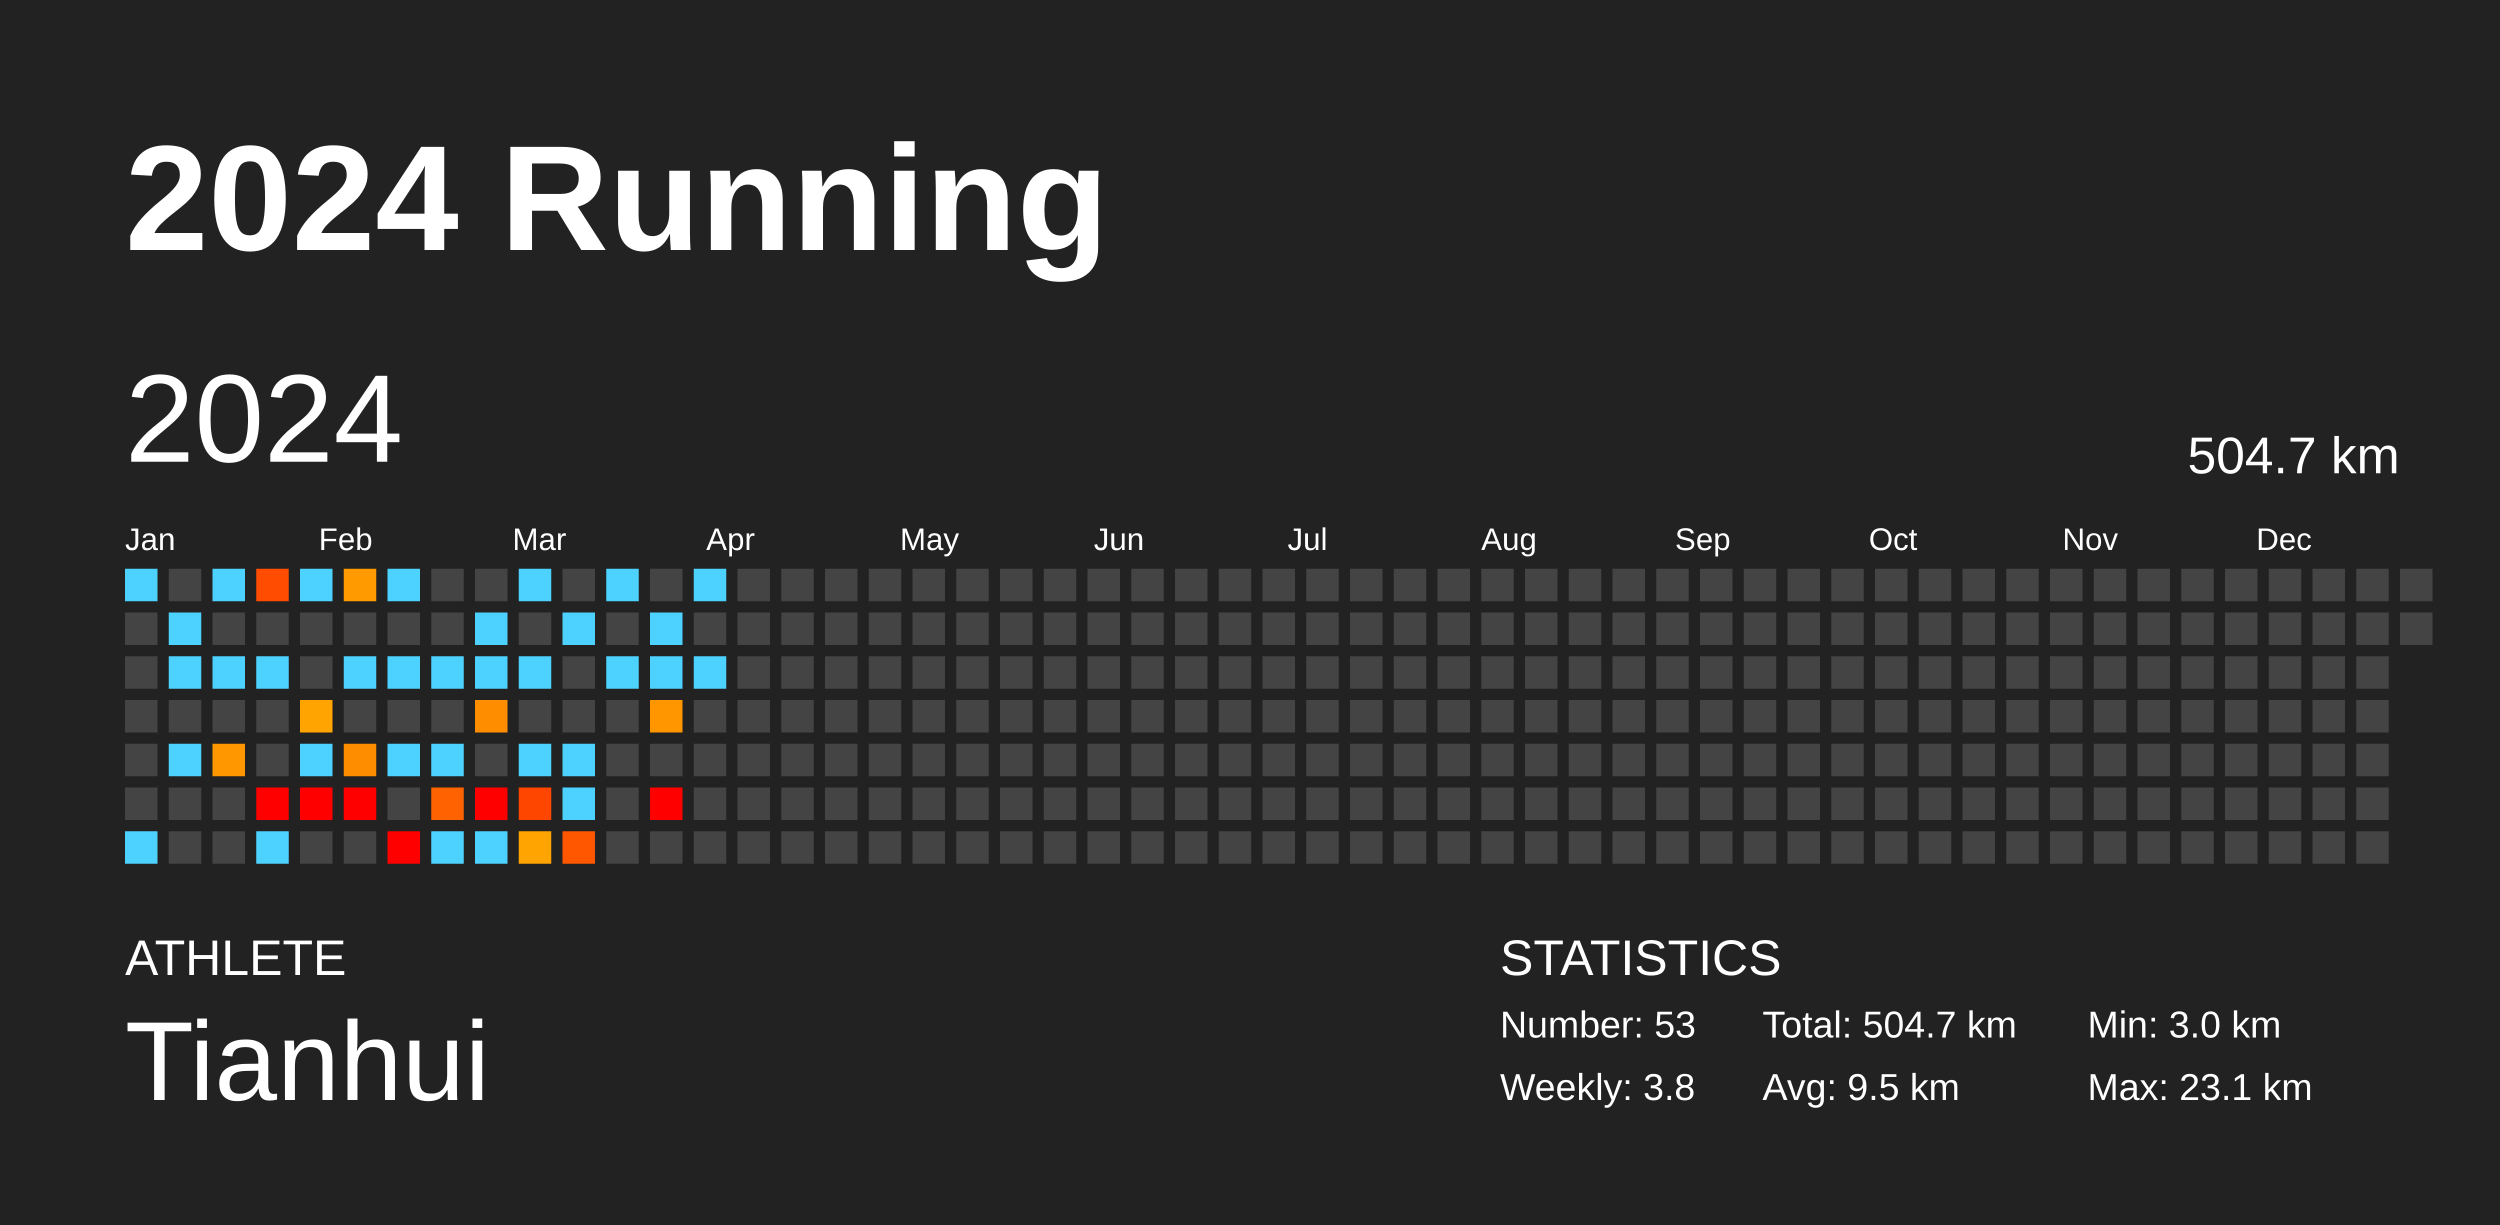
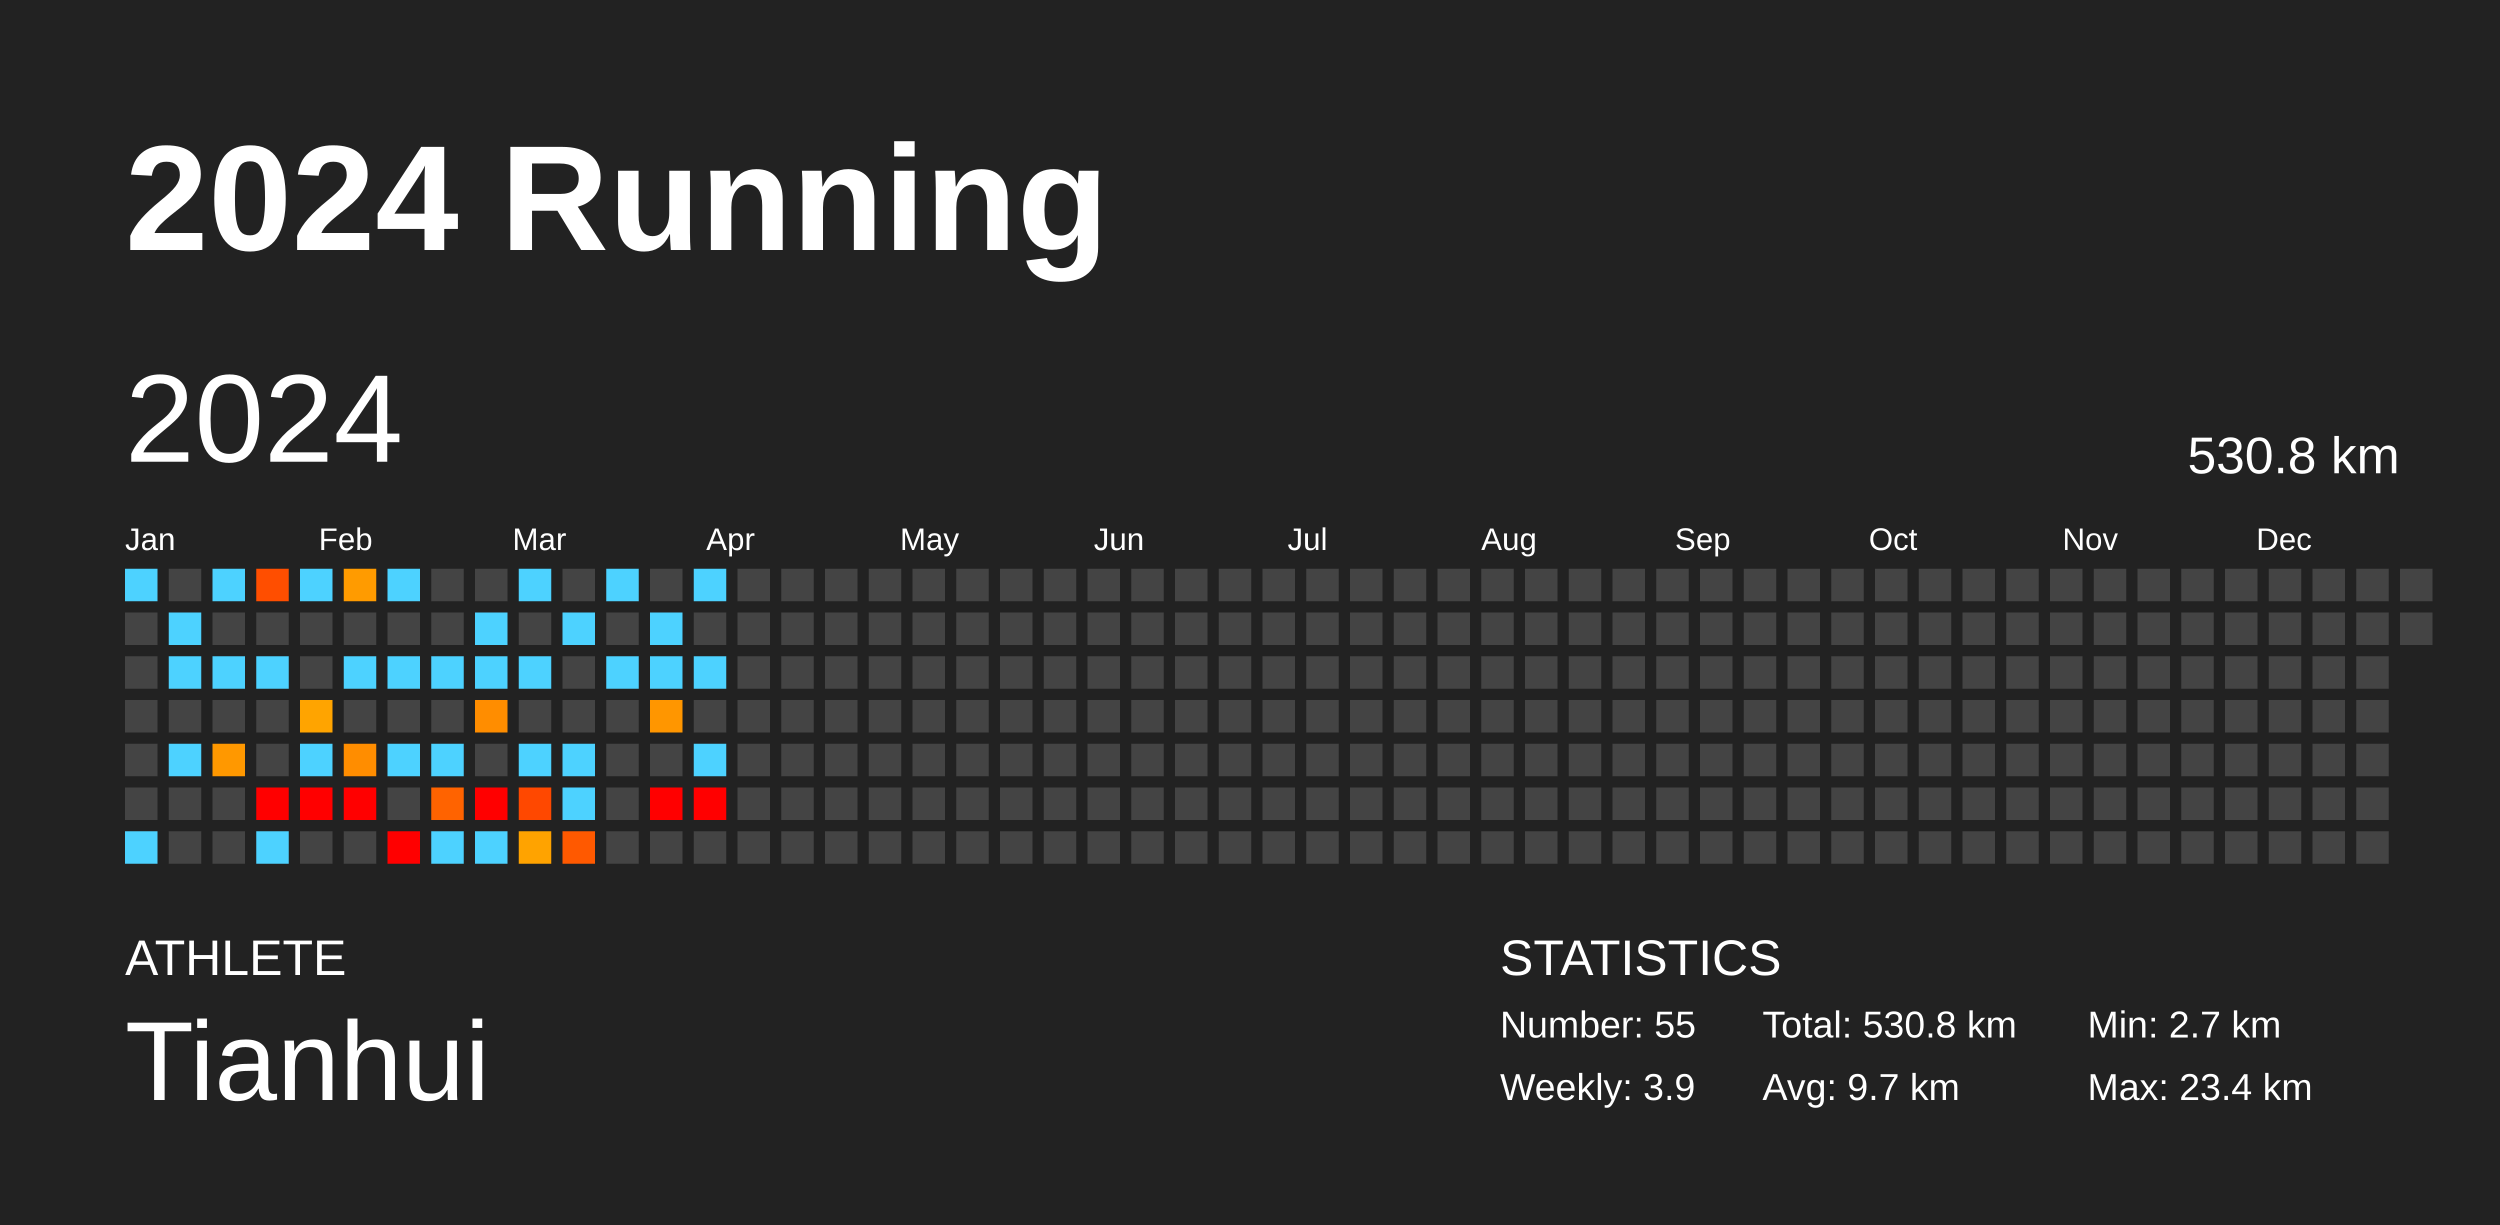
<svg xmlns="http://www.w3.org/2000/svg" baseProfile="full" height="98mm" version="1.1" viewBox="0,0,200,98" width="200mm">
  <defs />
  <rect fill="#222222" height="98" width="200" x="0" y="0" />
  <text fill="#FFFFFF" style="font-size:12px; font-family:Arial; font-weight:bold;" x="10" y="20">2024 Running</text>
  <text fill="#FFFFFF" style="font-size:4px; font-family:Arial" x="10" y="78">ATHLETE</text>
  <text fill="#FFFFFF" style="font-size:9px; font-family:Arial" x="10" y="88">Tianhui</text>
  <text fill="#FFFFFF" style="font-size:4px; font-family:Arial" x="120" y="78">STATISTICS</text>
-   <text fill="#FFFFFF" style="font-size:3px; font-family:Arial" x="120" y="83">Number: 53</text>
-   <text fill="#FFFFFF" style="font-size:3px; font-family:Arial" x="120" y="88">Weekly: 3.8</text>
-   <text fill="#FFFFFF" style="font-size:3px; font-family:Arial" x="141" y="83">Total: 504.7 km</text>
-   <text fill="#FFFFFF" style="font-size:3px; font-family:Arial" x="141" y="88">Avg: 9.5 km</text>
-   <text fill="#FFFFFF" style="font-size:3px; font-family:Arial" x="167" y="83">Min: 3.0 km</text>
-   <text fill="#FFFFFF" style="font-size:3px; font-family:Arial" x="167" y="88">Max: 23.1 km</text>
+   <text fill="#FFFFFF" style="font-size:3px; font-family:Arial" x="120" y="83">Number: 55</text>
+   <text fill="#FFFFFF" style="font-size:3px; font-family:Arial" x="120" y="88">Weekly: 3.9</text>
+   <text fill="#FFFFFF" style="font-size:3px; font-family:Arial" x="141" y="83">Total: 530.8 km</text>
+   <text fill="#FFFFFF" style="font-size:3px; font-family:Arial" x="141" y="88">Avg: 9.7 km</text>
+   <text fill="#FFFFFF" style="font-size:3px; font-family:Arial" x="167" y="83">Min: 2.7 km</text>
+   <text fill="#FFFFFF" style="font-size:3px; font-family:Arial" x="167" y="88">Max: 23.4 km</text>
  <text dominant-baseline="hanging" fill="#FFFFFF" style="font-size:10.0px; font-family:Arial;" x="10" y="30">2024</text>
-   <text dominant-baseline="hanging" fill="#FFFFFF" style="font-size:4.125px; font-family:Arial;" x="175" y="35">504.7 km</text>
+   <text dominant-baseline="hanging" fill="#FFFFFF" style="font-size:4.125px; font-family:Arial;" x="175" y="35">530.8 km</text>
  <text fill="#FFFFFF" style="font-size:2.5px; font-family:Arial" x="10.0" y="44">Jan</text>
  <text fill="#FFFFFF" style="font-size:2.5px; font-family:Arial" x="25.5" y="44">Feb</text>
  <text fill="#FFFFFF" style="font-size:2.5px; font-family:Arial" x="41.0" y="44">Mar</text>
  <text fill="#FFFFFF" style="font-size:2.5px; font-family:Arial" x="56.5" y="44">Apr</text>
  <text fill="#FFFFFF" style="font-size:2.5px; font-family:Arial" x="72.0" y="44">May</text>
  <text fill="#FFFFFF" style="font-size:2.5px; font-family:Arial" x="87.5" y="44">Jun</text>
  <text fill="#FFFFFF" style="font-size:2.5px; font-family:Arial" x="103.0" y="44">Jul</text>
  <text fill="#FFFFFF" style="font-size:2.5px; font-family:Arial" x="118.5" y="44">Aug</text>
  <text fill="#FFFFFF" style="font-size:2.5px; font-family:Arial" x="134.0" y="44">Sep</text>
  <text fill="#FFFFFF" style="font-size:2.5px; font-family:Arial" x="149.5" y="44">Oct</text>
  <text fill="#FFFFFF" style="font-size:2.5px; font-family:Arial" x="165.0" y="44">Nov</text>
  <text fill="#FFFFFF" style="font-size:2.5px; font-family:Arial" x="180.5" y="44">Dec</text>
  <rect fill="#4dd2ff" height="2.6" width="2.6" x="10.0" y="45.5" />
  <rect fill="#444444" height="2.6" width="2.6" x="10.0" y="49.0" />
  <rect fill="#444444" height="2.6" width="2.6" x="10.0" y="52.5" />
  <rect fill="#444444" height="2.6" width="2.6" x="10.0" y="56.0" />
  <rect fill="#444444" height="2.6" width="2.6" x="10.0" y="59.5" />
  <rect fill="#444444" height="2.6" width="2.6" x="10.0" y="63.0" />
  <rect fill="#4dd2ff" height="2.6" width="2.6" x="10.0" y="66.5" />
  <rect fill="#444444" height="2.6" width="2.6" x="13.5" y="45.5" />
  <rect fill="#4dd2ff" height="2.6" width="2.6" x="13.5" y="49.0" />
  <rect fill="#4dd2ff" height="2.6" width="2.6" x="13.5" y="52.5" />
  <rect fill="#444444" height="2.6" width="2.6" x="13.5" y="56.0" />
  <rect fill="#4dd2ff" height="2.6" width="2.6" x="13.5" y="59.5" />
  <rect fill="#444444" height="2.6" width="2.6" x="13.5" y="63.0" />
  <rect fill="#444444" height="2.6" width="2.6" x="13.5" y="66.5" />
  <rect fill="#4dd2ff" height="2.6" width="2.6" x="17.0" y="45.5" />
  <rect fill="#444444" height="2.6" width="2.6" x="17.0" y="49.0" />
  <rect fill="#4dd2ff" height="2.6" width="2.6" x="17.0" y="52.5" />
  <rect fill="#444444" height="2.6" width="2.6" x="17.0" y="56.0" />
  <rect fill="#ff9800" height="2.6" width="2.6" x="17.0" y="59.5" />
  <rect fill="#444444" height="2.6" width="2.6" x="17.0" y="63.0" />
  <rect fill="#444444" height="2.6" width="2.6" x="17.0" y="66.5" />
-   <rect fill="#ff4c00" height="2.6" width="2.6" x="20.5" y="45.5" />
+   <rect fill="#ff4e00" height="2.6" width="2.6" x="20.5" y="45.5" />
  <rect fill="#444444" height="2.6" width="2.6" x="20.5" y="49.0" />
  <rect fill="#4dd2ff" height="2.6" width="2.6" x="20.5" y="52.5" />
  <rect fill="#444444" height="2.6" width="2.6" x="20.5" y="56.0" />
  <rect fill="#444444" height="2.6" width="2.6" x="20.5" y="59.5" />
  <rect fill="red" height="2.6" width="2.6" x="20.5" y="63.0" />
  <rect fill="#4dd2ff" height="2.6" width="2.6" x="20.5" y="66.5" />
  <rect fill="#4dd2ff" height="2.6" width="2.6" x="24.0" y="45.5" />
  <rect fill="#444444" height="2.6" width="2.6" x="24.0" y="49.0" />
  <rect fill="#444444" height="2.6" width="2.6" x="24.0" y="52.5" />
  <rect fill="#ffa400" height="2.6" width="2.6" x="24.0" y="56.0" />
  <rect fill="#4dd2ff" height="2.6" width="2.6" x="24.0" y="59.5" />
  <rect fill="red" height="2.6" width="2.6" x="24.0" y="63.0" />
  <rect fill="#444444" height="2.6" width="2.6" x="24.0" y="66.5" />
  <rect fill="#ff9b00" height="2.6" width="2.6" x="27.5" y="45.5" />
  <rect fill="#444444" height="2.6" width="2.6" x="27.5" y="49.0" />
  <rect fill="#4dd2ff" height="2.6" width="2.6" x="27.5" y="52.5" />
  <rect fill="#444444" height="2.6" width="2.6" x="27.5" y="56.0" />
  <rect fill="#ff8d00" height="2.6" width="2.6" x="27.5" y="59.5" />
  <rect fill="red" height="2.6" width="2.6" x="27.5" y="63.0" />
  <rect fill="#444444" height="2.6" width="2.6" x="27.5" y="66.5" />
  <rect fill="#4dd2ff" height="2.6" width="2.6" x="31.0" y="45.5" />
  <rect fill="#444444" height="2.6" width="2.6" x="31.0" y="49.0" />
  <rect fill="#4dd2ff" height="2.6" width="2.6" x="31.0" y="52.5" />
  <rect fill="#444444" height="2.6" width="2.6" x="31.0" y="56.0" />
  <rect fill="#4dd2ff" height="2.6" width="2.6" x="31.0" y="59.5" />
  <rect fill="#444444" height="2.6" width="2.6" x="31.0" y="63.0" />
  <rect fill="red" height="2.6" width="2.6" x="31.0" y="66.5" />
  <rect fill="#444444" height="2.6" width="2.6" x="34.5" y="45.5" />
  <rect fill="#444444" height="2.6" width="2.6" x="34.5" y="49.0" />
  <rect fill="#4dd2ff" height="2.6" width="2.6" x="34.5" y="52.5" />
  <rect fill="#444444" height="2.6" width="2.6" x="34.5" y="56.0" />
  <rect fill="#4dd2ff" height="2.6" width="2.6" x="34.5" y="59.5" />
-   <rect fill="#ff6200" height="2.6" width="2.6" x="34.5" y="63.0" />
+   <rect fill="#ff6300" height="2.6" width="2.6" x="34.5" y="63.0" />
  <rect fill="#4dd2ff" height="2.6" width="2.6" x="34.5" y="66.5" />
  <rect fill="#444444" height="2.6" width="2.6" x="38.0" y="45.5" />
  <rect fill="#4dd2ff" height="2.6" width="2.6" x="38.0" y="49.0" />
  <rect fill="#4dd2ff" height="2.6" width="2.6" x="38.0" y="52.5" />
  <rect fill="#ff8d00" height="2.6" width="2.6" x="38.0" y="56.0" />
  <rect fill="#444444" height="2.6" width="2.6" x="38.0" y="59.5" />
  <rect fill="red" height="2.6" width="2.6" x="38.0" y="63.0" />
  <rect fill="#4dd2ff" height="2.6" width="2.6" x="38.0" y="66.5" />
  <rect fill="#4dd2ff" height="2.6" width="2.6" x="41.5" y="45.5" />
  <rect fill="#444444" height="2.6" width="2.6" x="41.5" y="49.0" />
  <rect fill="#4dd2ff" height="2.6" width="2.6" x="41.5" y="52.5" />
  <rect fill="#444444" height="2.6" width="2.6" x="41.5" y="56.0" />
  <rect fill="#4dd2ff" height="2.6" width="2.6" x="41.5" y="59.5" />
-   <rect fill="#ff4600" height="2.6" width="2.6" x="41.5" y="63.0" />
-   <rect fill="#ffa400" height="2.6" width="2.6" x="41.5" y="66.5" />
+   <rect fill="#ff4800" height="2.6" width="2.6" x="41.5" y="63.0" />
+   <rect fill="#ffa300" height="2.6" width="2.6" x="41.5" y="66.5" />
  <rect fill="#444444" height="2.6" width="2.6" x="45.0" y="45.5" />
  <rect fill="#4dd2ff" height="2.6" width="2.6" x="45.0" y="49.0" />
  <rect fill="#444444" height="2.6" width="2.6" x="45.0" y="52.5" />
  <rect fill="#444444" height="2.6" width="2.6" x="45.0" y="56.0" />
  <rect fill="#4dd2ff" height="2.6" width="2.6" x="45.0" y="59.5" />
  <rect fill="#4dd2ff" height="2.6" width="2.6" x="45.0" y="63.0" />
-   <rect fill="#ff5700" height="2.6" width="2.6" x="45.0" y="66.5" />
+   <rect fill="#ff5900" height="2.6" width="2.6" x="45.0" y="66.5" />
  <rect fill="#4dd2ff" height="2.6" width="2.6" x="48.5" y="45.5" />
  <rect fill="#444444" height="2.6" width="2.6" x="48.5" y="49.0" />
  <rect fill="#4dd2ff" height="2.6" width="2.6" x="48.5" y="52.5" />
  <rect fill="#444444" height="2.6" width="2.6" x="48.5" y="56.0" />
  <rect fill="#444444" height="2.6" width="2.6" x="48.5" y="59.5" />
  <rect fill="#444444" height="2.6" width="2.6" x="48.5" y="63.0" />
  <rect fill="#444444" height="2.6" width="2.6" x="48.5" y="66.5" />
  <rect fill="#444444" height="2.6" width="2.6" x="52.0" y="45.5" />
  <rect fill="#4dd2ff" height="2.6" width="2.6" x="52.0" y="49.0" />
  <rect fill="#4dd2ff" height="2.6" width="2.6" x="52.0" y="52.5" />
  <rect fill="#ff9600" height="2.6" width="2.6" x="52.0" y="56.0" />
  <rect fill="#444444" height="2.6" width="2.6" x="52.0" y="59.5" />
  <rect fill="red" height="2.6" width="2.6" x="52.0" y="63.0" />
  <rect fill="#444444" height="2.6" width="2.6" x="52.0" y="66.5" />
  <rect fill="#4dd2ff" height="2.6" width="2.6" x="55.5" y="45.5" />
  <rect fill="#444444" height="2.6" width="2.6" x="55.5" y="49.0" />
  <rect fill="#4dd2ff" height="2.6" width="2.6" x="55.5" y="52.5" />
  <rect fill="#444444" height="2.6" width="2.6" x="55.5" y="56.0" />
-   <rect fill="#444444" height="2.6" width="2.6" x="55.5" y="59.5" />
-   <rect fill="#444444" height="2.6" width="2.6" x="55.5" y="63.0" />
+   <rect fill="#4dd2ff" height="2.6" width="2.6" x="55.5" y="59.5" />
+   <rect fill="red" height="2.6" width="2.6" x="55.5" y="63.0" />
  <rect fill="#444444" height="2.6" width="2.6" x="55.5" y="66.5" />
  <rect fill="#444444" height="2.6" width="2.6" x="59.0" y="45.5" />
  <rect fill="#444444" height="2.6" width="2.6" x="59.0" y="49.0" />
  <rect fill="#444444" height="2.6" width="2.6" x="59.0" y="52.5" />
  <rect fill="#444444" height="2.6" width="2.6" x="59.0" y="56.0" />
  <rect fill="#444444" height="2.6" width="2.6" x="59.0" y="59.5" />
  <rect fill="#444444" height="2.6" width="2.6" x="59.0" y="63.0" />
  <rect fill="#444444" height="2.6" width="2.6" x="59.0" y="66.5" />
  <rect fill="#444444" height="2.6" width="2.6" x="62.5" y="45.5" />
  <rect fill="#444444" height="2.6" width="2.6" x="62.5" y="49.0" />
  <rect fill="#444444" height="2.6" width="2.6" x="62.5" y="52.5" />
  <rect fill="#444444" height="2.6" width="2.6" x="62.5" y="56.0" />
  <rect fill="#444444" height="2.6" width="2.6" x="62.5" y="59.5" />
  <rect fill="#444444" height="2.6" width="2.6" x="62.5" y="63.0" />
  <rect fill="#444444" height="2.6" width="2.6" x="62.5" y="66.5" />
  <rect fill="#444444" height="2.6" width="2.6" x="66.0" y="45.5" />
  <rect fill="#444444" height="2.6" width="2.6" x="66.0" y="49.0" />
  <rect fill="#444444" height="2.6" width="2.6" x="66.0" y="52.5" />
  <rect fill="#444444" height="2.6" width="2.6" x="66.0" y="56.0" />
  <rect fill="#444444" height="2.6" width="2.6" x="66.0" y="59.5" />
  <rect fill="#444444" height="2.6" width="2.6" x="66.0" y="63.0" />
  <rect fill="#444444" height="2.6" width="2.6" x="66.0" y="66.5" />
  <rect fill="#444444" height="2.6" width="2.6" x="69.5" y="45.5" />
  <rect fill="#444444" height="2.6" width="2.6" x="69.5" y="49.0" />
  <rect fill="#444444" height="2.6" width="2.6" x="69.5" y="52.5" />
  <rect fill="#444444" height="2.6" width="2.6" x="69.5" y="56.0" />
  <rect fill="#444444" height="2.6" width="2.6" x="69.5" y="59.5" />
  <rect fill="#444444" height="2.6" width="2.6" x="69.5" y="63.0" />
  <rect fill="#444444" height="2.6" width="2.6" x="69.5" y="66.5" />
  <rect fill="#444444" height="2.6" width="2.6" x="73.0" y="45.5" />
  <rect fill="#444444" height="2.6" width="2.6" x="73.0" y="49.0" />
  <rect fill="#444444" height="2.6" width="2.6" x="73.0" y="52.5" />
  <rect fill="#444444" height="2.6" width="2.6" x="73.0" y="56.0" />
  <rect fill="#444444" height="2.6" width="2.6" x="73.0" y="59.5" />
  <rect fill="#444444" height="2.6" width="2.6" x="73.0" y="63.0" />
  <rect fill="#444444" height="2.6" width="2.6" x="73.0" y="66.5" />
  <rect fill="#444444" height="2.6" width="2.6" x="76.5" y="45.5" />
  <rect fill="#444444" height="2.6" width="2.6" x="76.5" y="49.0" />
  <rect fill="#444444" height="2.6" width="2.6" x="76.5" y="52.5" />
  <rect fill="#444444" height="2.6" width="2.6" x="76.5" y="56.0" />
  <rect fill="#444444" height="2.6" width="2.6" x="76.5" y="59.5" />
  <rect fill="#444444" height="2.6" width="2.6" x="76.5" y="63.0" />
  <rect fill="#444444" height="2.6" width="2.6" x="76.5" y="66.5" />
  <rect fill="#444444" height="2.6" width="2.6" x="80.0" y="45.5" />
  <rect fill="#444444" height="2.6" width="2.6" x="80.0" y="49.0" />
  <rect fill="#444444" height="2.6" width="2.6" x="80.0" y="52.5" />
  <rect fill="#444444" height="2.6" width="2.6" x="80.0" y="56.0" />
  <rect fill="#444444" height="2.6" width="2.6" x="80.0" y="59.5" />
  <rect fill="#444444" height="2.6" width="2.6" x="80.0" y="63.0" />
  <rect fill="#444444" height="2.6" width="2.6" x="80.0" y="66.5" />
  <rect fill="#444444" height="2.6" width="2.6" x="83.5" y="45.5" />
  <rect fill="#444444" height="2.6" width="2.6" x="83.5" y="49.0" />
  <rect fill="#444444" height="2.6" width="2.6" x="83.5" y="52.5" />
  <rect fill="#444444" height="2.6" width="2.6" x="83.5" y="56.0" />
  <rect fill="#444444" height="2.6" width="2.6" x="83.5" y="59.5" />
  <rect fill="#444444" height="2.6" width="2.6" x="83.5" y="63.0" />
  <rect fill="#444444" height="2.6" width="2.6" x="83.5" y="66.5" />
  <rect fill="#444444" height="2.6" width="2.6" x="87.0" y="45.5" />
  <rect fill="#444444" height="2.6" width="2.6" x="87.0" y="49.0" />
  <rect fill="#444444" height="2.6" width="2.6" x="87.0" y="52.5" />
  <rect fill="#444444" height="2.6" width="2.6" x="87.0" y="56.0" />
  <rect fill="#444444" height="2.6" width="2.6" x="87.0" y="59.5" />
  <rect fill="#444444" height="2.6" width="2.6" x="87.0" y="63.0" />
  <rect fill="#444444" height="2.6" width="2.6" x="87.0" y="66.5" />
  <rect fill="#444444" height="2.6" width="2.6" x="90.5" y="45.5" />
  <rect fill="#444444" height="2.6" width="2.6" x="90.5" y="49.0" />
  <rect fill="#444444" height="2.6" width="2.6" x="90.5" y="52.5" />
  <rect fill="#444444" height="2.6" width="2.6" x="90.5" y="56.0" />
  <rect fill="#444444" height="2.6" width="2.6" x="90.5" y="59.5" />
  <rect fill="#444444" height="2.6" width="2.6" x="90.5" y="63.0" />
  <rect fill="#444444" height="2.6" width="2.6" x="90.5" y="66.5" />
  <rect fill="#444444" height="2.6" width="2.6" x="94.0" y="45.5" />
  <rect fill="#444444" height="2.6" width="2.6" x="94.0" y="49.0" />
  <rect fill="#444444" height="2.6" width="2.6" x="94.0" y="52.5" />
  <rect fill="#444444" height="2.6" width="2.6" x="94.0" y="56.0" />
  <rect fill="#444444" height="2.6" width="2.6" x="94.0" y="59.5" />
  <rect fill="#444444" height="2.6" width="2.6" x="94.0" y="63.0" />
  <rect fill="#444444" height="2.6" width="2.6" x="94.0" y="66.5" />
  <rect fill="#444444" height="2.6" width="2.6" x="97.5" y="45.5" />
  <rect fill="#444444" height="2.6" width="2.6" x="97.5" y="49.0" />
  <rect fill="#444444" height="2.6" width="2.6" x="97.5" y="52.5" />
  <rect fill="#444444" height="2.6" width="2.6" x="97.5" y="56.0" />
  <rect fill="#444444" height="2.6" width="2.6" x="97.5" y="59.5" />
  <rect fill="#444444" height="2.6" width="2.6" x="97.5" y="63.0" />
  <rect fill="#444444" height="2.6" width="2.6" x="97.5" y="66.5" />
  <rect fill="#444444" height="2.6" width="2.6" x="101.0" y="45.5" />
  <rect fill="#444444" height="2.6" width="2.6" x="101.0" y="49.0" />
  <rect fill="#444444" height="2.6" width="2.6" x="101.0" y="52.5" />
  <rect fill="#444444" height="2.6" width="2.6" x="101.0" y="56.0" />
  <rect fill="#444444" height="2.6" width="2.6" x="101.0" y="59.5" />
  <rect fill="#444444" height="2.6" width="2.6" x="101.0" y="63.0" />
  <rect fill="#444444" height="2.6" width="2.6" x="101.0" y="66.5" />
  <rect fill="#444444" height="2.6" width="2.6" x="104.5" y="45.5" />
  <rect fill="#444444" height="2.6" width="2.6" x="104.5" y="49.0" />
  <rect fill="#444444" height="2.6" width="2.6" x="104.5" y="52.5" />
  <rect fill="#444444" height="2.6" width="2.6" x="104.5" y="56.0" />
  <rect fill="#444444" height="2.6" width="2.6" x="104.5" y="59.5" />
  <rect fill="#444444" height="2.6" width="2.6" x="104.5" y="63.0" />
  <rect fill="#444444" height="2.6" width="2.6" x="104.5" y="66.5" />
  <rect fill="#444444" height="2.6" width="2.6" x="108.0" y="45.5" />
  <rect fill="#444444" height="2.6" width="2.6" x="108.0" y="49.0" />
  <rect fill="#444444" height="2.6" width="2.6" x="108.0" y="52.5" />
  <rect fill="#444444" height="2.6" width="2.6" x="108.0" y="56.0" />
  <rect fill="#444444" height="2.6" width="2.6" x="108.0" y="59.5" />
  <rect fill="#444444" height="2.6" width="2.6" x="108.0" y="63.0" />
  <rect fill="#444444" height="2.6" width="2.6" x="108.0" y="66.5" />
  <rect fill="#444444" height="2.6" width="2.6" x="111.5" y="45.5" />
  <rect fill="#444444" height="2.6" width="2.6" x="111.5" y="49.0" />
  <rect fill="#444444" height="2.6" width="2.6" x="111.5" y="52.5" />
  <rect fill="#444444" height="2.6" width="2.6" x="111.5" y="56.0" />
  <rect fill="#444444" height="2.6" width="2.6" x="111.5" y="59.5" />
  <rect fill="#444444" height="2.6" width="2.6" x="111.5" y="63.0" />
  <rect fill="#444444" height="2.6" width="2.6" x="111.5" y="66.5" />
  <rect fill="#444444" height="2.6" width="2.6" x="115.0" y="45.5" />
  <rect fill="#444444" height="2.6" width="2.6" x="115.0" y="49.0" />
  <rect fill="#444444" height="2.6" width="2.6" x="115.0" y="52.5" />
  <rect fill="#444444" height="2.6" width="2.6" x="115.0" y="56.0" />
  <rect fill="#444444" height="2.6" width="2.6" x="115.0" y="59.5" />
  <rect fill="#444444" height="2.6" width="2.6" x="115.0" y="63.0" />
  <rect fill="#444444" height="2.6" width="2.6" x="115.0" y="66.5" />
  <rect fill="#444444" height="2.6" width="2.6" x="118.5" y="45.5" />
  <rect fill="#444444" height="2.6" width="2.6" x="118.5" y="49.0" />
  <rect fill="#444444" height="2.6" width="2.6" x="118.5" y="52.5" />
  <rect fill="#444444" height="2.6" width="2.6" x="118.5" y="56.0" />
  <rect fill="#444444" height="2.6" width="2.6" x="118.5" y="59.5" />
  <rect fill="#444444" height="2.6" width="2.6" x="118.5" y="63.0" />
  <rect fill="#444444" height="2.6" width="2.6" x="118.5" y="66.5" />
  <rect fill="#444444" height="2.6" width="2.6" x="122.0" y="45.5" />
  <rect fill="#444444" height="2.6" width="2.6" x="122.0" y="49.0" />
  <rect fill="#444444" height="2.6" width="2.6" x="122.0" y="52.5" />
  <rect fill="#444444" height="2.6" width="2.6" x="122.0" y="56.0" />
  <rect fill="#444444" height="2.6" width="2.6" x="122.0" y="59.5" />
  <rect fill="#444444" height="2.6" width="2.6" x="122.0" y="63.0" />
  <rect fill="#444444" height="2.6" width="2.6" x="122.0" y="66.5" />
  <rect fill="#444444" height="2.6" width="2.6" x="125.5" y="45.5" />
  <rect fill="#444444" height="2.6" width="2.6" x="125.5" y="49.0" />
  <rect fill="#444444" height="2.6" width="2.6" x="125.5" y="52.5" />
  <rect fill="#444444" height="2.6" width="2.6" x="125.5" y="56.0" />
  <rect fill="#444444" height="2.6" width="2.6" x="125.5" y="59.5" />
  <rect fill="#444444" height="2.6" width="2.6" x="125.5" y="63.0" />
  <rect fill="#444444" height="2.6" width="2.6" x="125.5" y="66.5" />
  <rect fill="#444444" height="2.6" width="2.6" x="129.0" y="45.5" />
  <rect fill="#444444" height="2.6" width="2.6" x="129.0" y="49.0" />
  <rect fill="#444444" height="2.6" width="2.6" x="129.0" y="52.5" />
  <rect fill="#444444" height="2.6" width="2.6" x="129.0" y="56.0" />
  <rect fill="#444444" height="2.6" width="2.6" x="129.0" y="59.5" />
  <rect fill="#444444" height="2.6" width="2.6" x="129.0" y="63.0" />
  <rect fill="#444444" height="2.6" width="2.6" x="129.0" y="66.5" />
  <rect fill="#444444" height="2.6" width="2.6" x="132.5" y="45.5" />
  <rect fill="#444444" height="2.6" width="2.6" x="132.5" y="49.0" />
  <rect fill="#444444" height="2.6" width="2.6" x="132.5" y="52.5" />
  <rect fill="#444444" height="2.6" width="2.6" x="132.5" y="56.0" />
  <rect fill="#444444" height="2.6" width="2.6" x="132.5" y="59.5" />
  <rect fill="#444444" height="2.6" width="2.6" x="132.5" y="63.0" />
  <rect fill="#444444" height="2.6" width="2.6" x="132.5" y="66.5" />
  <rect fill="#444444" height="2.6" width="2.6" x="136.0" y="45.5" />
  <rect fill="#444444" height="2.6" width="2.6" x="136.0" y="49.0" />
  <rect fill="#444444" height="2.6" width="2.6" x="136.0" y="52.5" />
  <rect fill="#444444" height="2.6" width="2.6" x="136.0" y="56.0" />
  <rect fill="#444444" height="2.6" width="2.6" x="136.0" y="59.5" />
  <rect fill="#444444" height="2.6" width="2.6" x="136.0" y="63.0" />
  <rect fill="#444444" height="2.6" width="2.6" x="136.0" y="66.5" />
  <rect fill="#444444" height="2.6" width="2.6" x="139.5" y="45.5" />
  <rect fill="#444444" height="2.6" width="2.6" x="139.5" y="49.0" />
  <rect fill="#444444" height="2.6" width="2.6" x="139.5" y="52.5" />
  <rect fill="#444444" height="2.6" width="2.6" x="139.5" y="56.0" />
  <rect fill="#444444" height="2.6" width="2.6" x="139.5" y="59.5" />
  <rect fill="#444444" height="2.6" width="2.6" x="139.5" y="63.0" />
  <rect fill="#444444" height="2.6" width="2.6" x="139.5" y="66.5" />
  <rect fill="#444444" height="2.6" width="2.6" x="143.0" y="45.5" />
  <rect fill="#444444" height="2.6" width="2.6" x="143.0" y="49.0" />
  <rect fill="#444444" height="2.6" width="2.6" x="143.0" y="52.5" />
  <rect fill="#444444" height="2.6" width="2.6" x="143.0" y="56.0" />
  <rect fill="#444444" height="2.6" width="2.6" x="143.0" y="59.5" />
  <rect fill="#444444" height="2.6" width="2.6" x="143.0" y="63.0" />
  <rect fill="#444444" height="2.6" width="2.6" x="143.0" y="66.5" />
  <rect fill="#444444" height="2.6" width="2.6" x="146.5" y="45.5" />
  <rect fill="#444444" height="2.6" width="2.6" x="146.5" y="49.0" />
  <rect fill="#444444" height="2.6" width="2.6" x="146.5" y="52.5" />
  <rect fill="#444444" height="2.6" width="2.6" x="146.5" y="56.0" />
  <rect fill="#444444" height="2.6" width="2.6" x="146.5" y="59.5" />
  <rect fill="#444444" height="2.6" width="2.6" x="146.5" y="63.0" />
  <rect fill="#444444" height="2.6" width="2.6" x="146.5" y="66.5" />
  <rect fill="#444444" height="2.6" width="2.6" x="150.0" y="45.5" />
  <rect fill="#444444" height="2.6" width="2.6" x="150.0" y="49.0" />
  <rect fill="#444444" height="2.6" width="2.6" x="150.0" y="52.5" />
  <rect fill="#444444" height="2.6" width="2.6" x="150.0" y="56.0" />
  <rect fill="#444444" height="2.6" width="2.6" x="150.0" y="59.5" />
  <rect fill="#444444" height="2.6" width="2.6" x="150.0" y="63.0" />
  <rect fill="#444444" height="2.6" width="2.6" x="150.0" y="66.5" />
  <rect fill="#444444" height="2.6" width="2.6" x="153.5" y="45.5" />
  <rect fill="#444444" height="2.6" width="2.6" x="153.5" y="49.0" />
  <rect fill="#444444" height="2.6" width="2.6" x="153.5" y="52.5" />
  <rect fill="#444444" height="2.6" width="2.6" x="153.5" y="56.0" />
  <rect fill="#444444" height="2.6" width="2.6" x="153.5" y="59.5" />
  <rect fill="#444444" height="2.6" width="2.6" x="153.5" y="63.0" />
  <rect fill="#444444" height="2.6" width="2.6" x="153.5" y="66.5" />
  <rect fill="#444444" height="2.6" width="2.6" x="157.0" y="45.5" />
  <rect fill="#444444" height="2.6" width="2.6" x="157.0" y="49.0" />
  <rect fill="#444444" height="2.6" width="2.6" x="157.0" y="52.5" />
  <rect fill="#444444" height="2.6" width="2.6" x="157.0" y="56.0" />
  <rect fill="#444444" height="2.6" width="2.6" x="157.0" y="59.5" />
  <rect fill="#444444" height="2.6" width="2.6" x="157.0" y="63.0" />
  <rect fill="#444444" height="2.6" width="2.6" x="157.0" y="66.5" />
  <rect fill="#444444" height="2.6" width="2.6" x="160.5" y="45.5" />
  <rect fill="#444444" height="2.6" width="2.6" x="160.5" y="49.0" />
  <rect fill="#444444" height="2.6" width="2.6" x="160.5" y="52.5" />
  <rect fill="#444444" height="2.6" width="2.6" x="160.5" y="56.0" />
  <rect fill="#444444" height="2.6" width="2.6" x="160.5" y="59.5" />
  <rect fill="#444444" height="2.6" width="2.6" x="160.5" y="63.0" />
  <rect fill="#444444" height="2.6" width="2.6" x="160.5" y="66.5" />
  <rect fill="#444444" height="2.6" width="2.6" x="164.0" y="45.5" />
  <rect fill="#444444" height="2.6" width="2.6" x="164.0" y="49.0" />
  <rect fill="#444444" height="2.6" width="2.6" x="164.0" y="52.5" />
  <rect fill="#444444" height="2.6" width="2.6" x="164.0" y="56.0" />
  <rect fill="#444444" height="2.6" width="2.6" x="164.0" y="59.5" />
  <rect fill="#444444" height="2.6" width="2.6" x="164.0" y="63.0" />
  <rect fill="#444444" height="2.6" width="2.6" x="164.0" y="66.5" />
  <rect fill="#444444" height="2.6" width="2.6" x="167.5" y="45.5" />
  <rect fill="#444444" height="2.6" width="2.6" x="167.5" y="49.0" />
  <rect fill="#444444" height="2.6" width="2.6" x="167.5" y="52.5" />
  <rect fill="#444444" height="2.6" width="2.6" x="167.5" y="56.0" />
  <rect fill="#444444" height="2.6" width="2.6" x="167.5" y="59.5" />
  <rect fill="#444444" height="2.6" width="2.6" x="167.5" y="63.0" />
  <rect fill="#444444" height="2.6" width="2.6" x="167.5" y="66.5" />
  <rect fill="#444444" height="2.6" width="2.6" x="171.0" y="45.5" />
  <rect fill="#444444" height="2.6" width="2.6" x="171.0" y="49.0" />
  <rect fill="#444444" height="2.6" width="2.6" x="171.0" y="52.5" />
  <rect fill="#444444" height="2.6" width="2.6" x="171.0" y="56.0" />
  <rect fill="#444444" height="2.6" width="2.6" x="171.0" y="59.5" />
  <rect fill="#444444" height="2.6" width="2.6" x="171.0" y="63.0" />
  <rect fill="#444444" height="2.6" width="2.6" x="171.0" y="66.5" />
  <rect fill="#444444" height="2.6" width="2.6" x="174.5" y="45.5" />
  <rect fill="#444444" height="2.6" width="2.6" x="174.5" y="49.0" />
  <rect fill="#444444" height="2.6" width="2.6" x="174.5" y="52.5" />
  <rect fill="#444444" height="2.6" width="2.6" x="174.5" y="56.0" />
  <rect fill="#444444" height="2.6" width="2.6" x="174.5" y="59.5" />
  <rect fill="#444444" height="2.6" width="2.6" x="174.5" y="63.0" />
  <rect fill="#444444" height="2.6" width="2.6" x="174.5" y="66.5" />
  <rect fill="#444444" height="2.6" width="2.6" x="178.0" y="45.5" />
  <rect fill="#444444" height="2.6" width="2.6" x="178.0" y="49.0" />
  <rect fill="#444444" height="2.6" width="2.6" x="178.0" y="52.5" />
  <rect fill="#444444" height="2.6" width="2.6" x="178.0" y="56.0" />
  <rect fill="#444444" height="2.6" width="2.6" x="178.0" y="59.5" />
  <rect fill="#444444" height="2.6" width="2.6" x="178.0" y="63.0" />
  <rect fill="#444444" height="2.6" width="2.6" x="178.0" y="66.5" />
  <rect fill="#444444" height="2.6" width="2.6" x="181.5" y="45.5" />
  <rect fill="#444444" height="2.6" width="2.6" x="181.5" y="49.0" />
  <rect fill="#444444" height="2.6" width="2.6" x="181.5" y="52.5" />
  <rect fill="#444444" height="2.6" width="2.6" x="181.5" y="56.0" />
  <rect fill="#444444" height="2.6" width="2.6" x="181.5" y="59.5" />
  <rect fill="#444444" height="2.6" width="2.6" x="181.5" y="63.0" />
  <rect fill="#444444" height="2.6" width="2.6" x="181.5" y="66.5" />
  <rect fill="#444444" height="2.6" width="2.6" x="185.0" y="45.5" />
  <rect fill="#444444" height="2.6" width="2.6" x="185.0" y="49.0" />
  <rect fill="#444444" height="2.6" width="2.6" x="185.0" y="52.5" />
  <rect fill="#444444" height="2.6" width="2.6" x="185.0" y="56.0" />
  <rect fill="#444444" height="2.6" width="2.6" x="185.0" y="59.5" />
  <rect fill="#444444" height="2.6" width="2.6" x="185.0" y="63.0" />
  <rect fill="#444444" height="2.6" width="2.6" x="185.0" y="66.5" />
  <rect fill="#444444" height="2.6" width="2.6" x="188.5" y="45.5" />
  <rect fill="#444444" height="2.6" width="2.6" x="188.5" y="49.0" />
  <rect fill="#444444" height="2.6" width="2.6" x="188.5" y="52.5" />
  <rect fill="#444444" height="2.6" width="2.6" x="188.5" y="56.0" />
  <rect fill="#444444" height="2.6" width="2.6" x="188.5" y="59.5" />
  <rect fill="#444444" height="2.6" width="2.6" x="188.5" y="63.0" />
  <rect fill="#444444" height="2.6" width="2.6" x="188.5" y="66.5" />
  <rect fill="#444444" height="2.6" width="2.6" x="192.0" y="45.5" />
  <rect fill="#444444" height="2.6" width="2.6" x="192.0" y="49.0" />
</svg>
